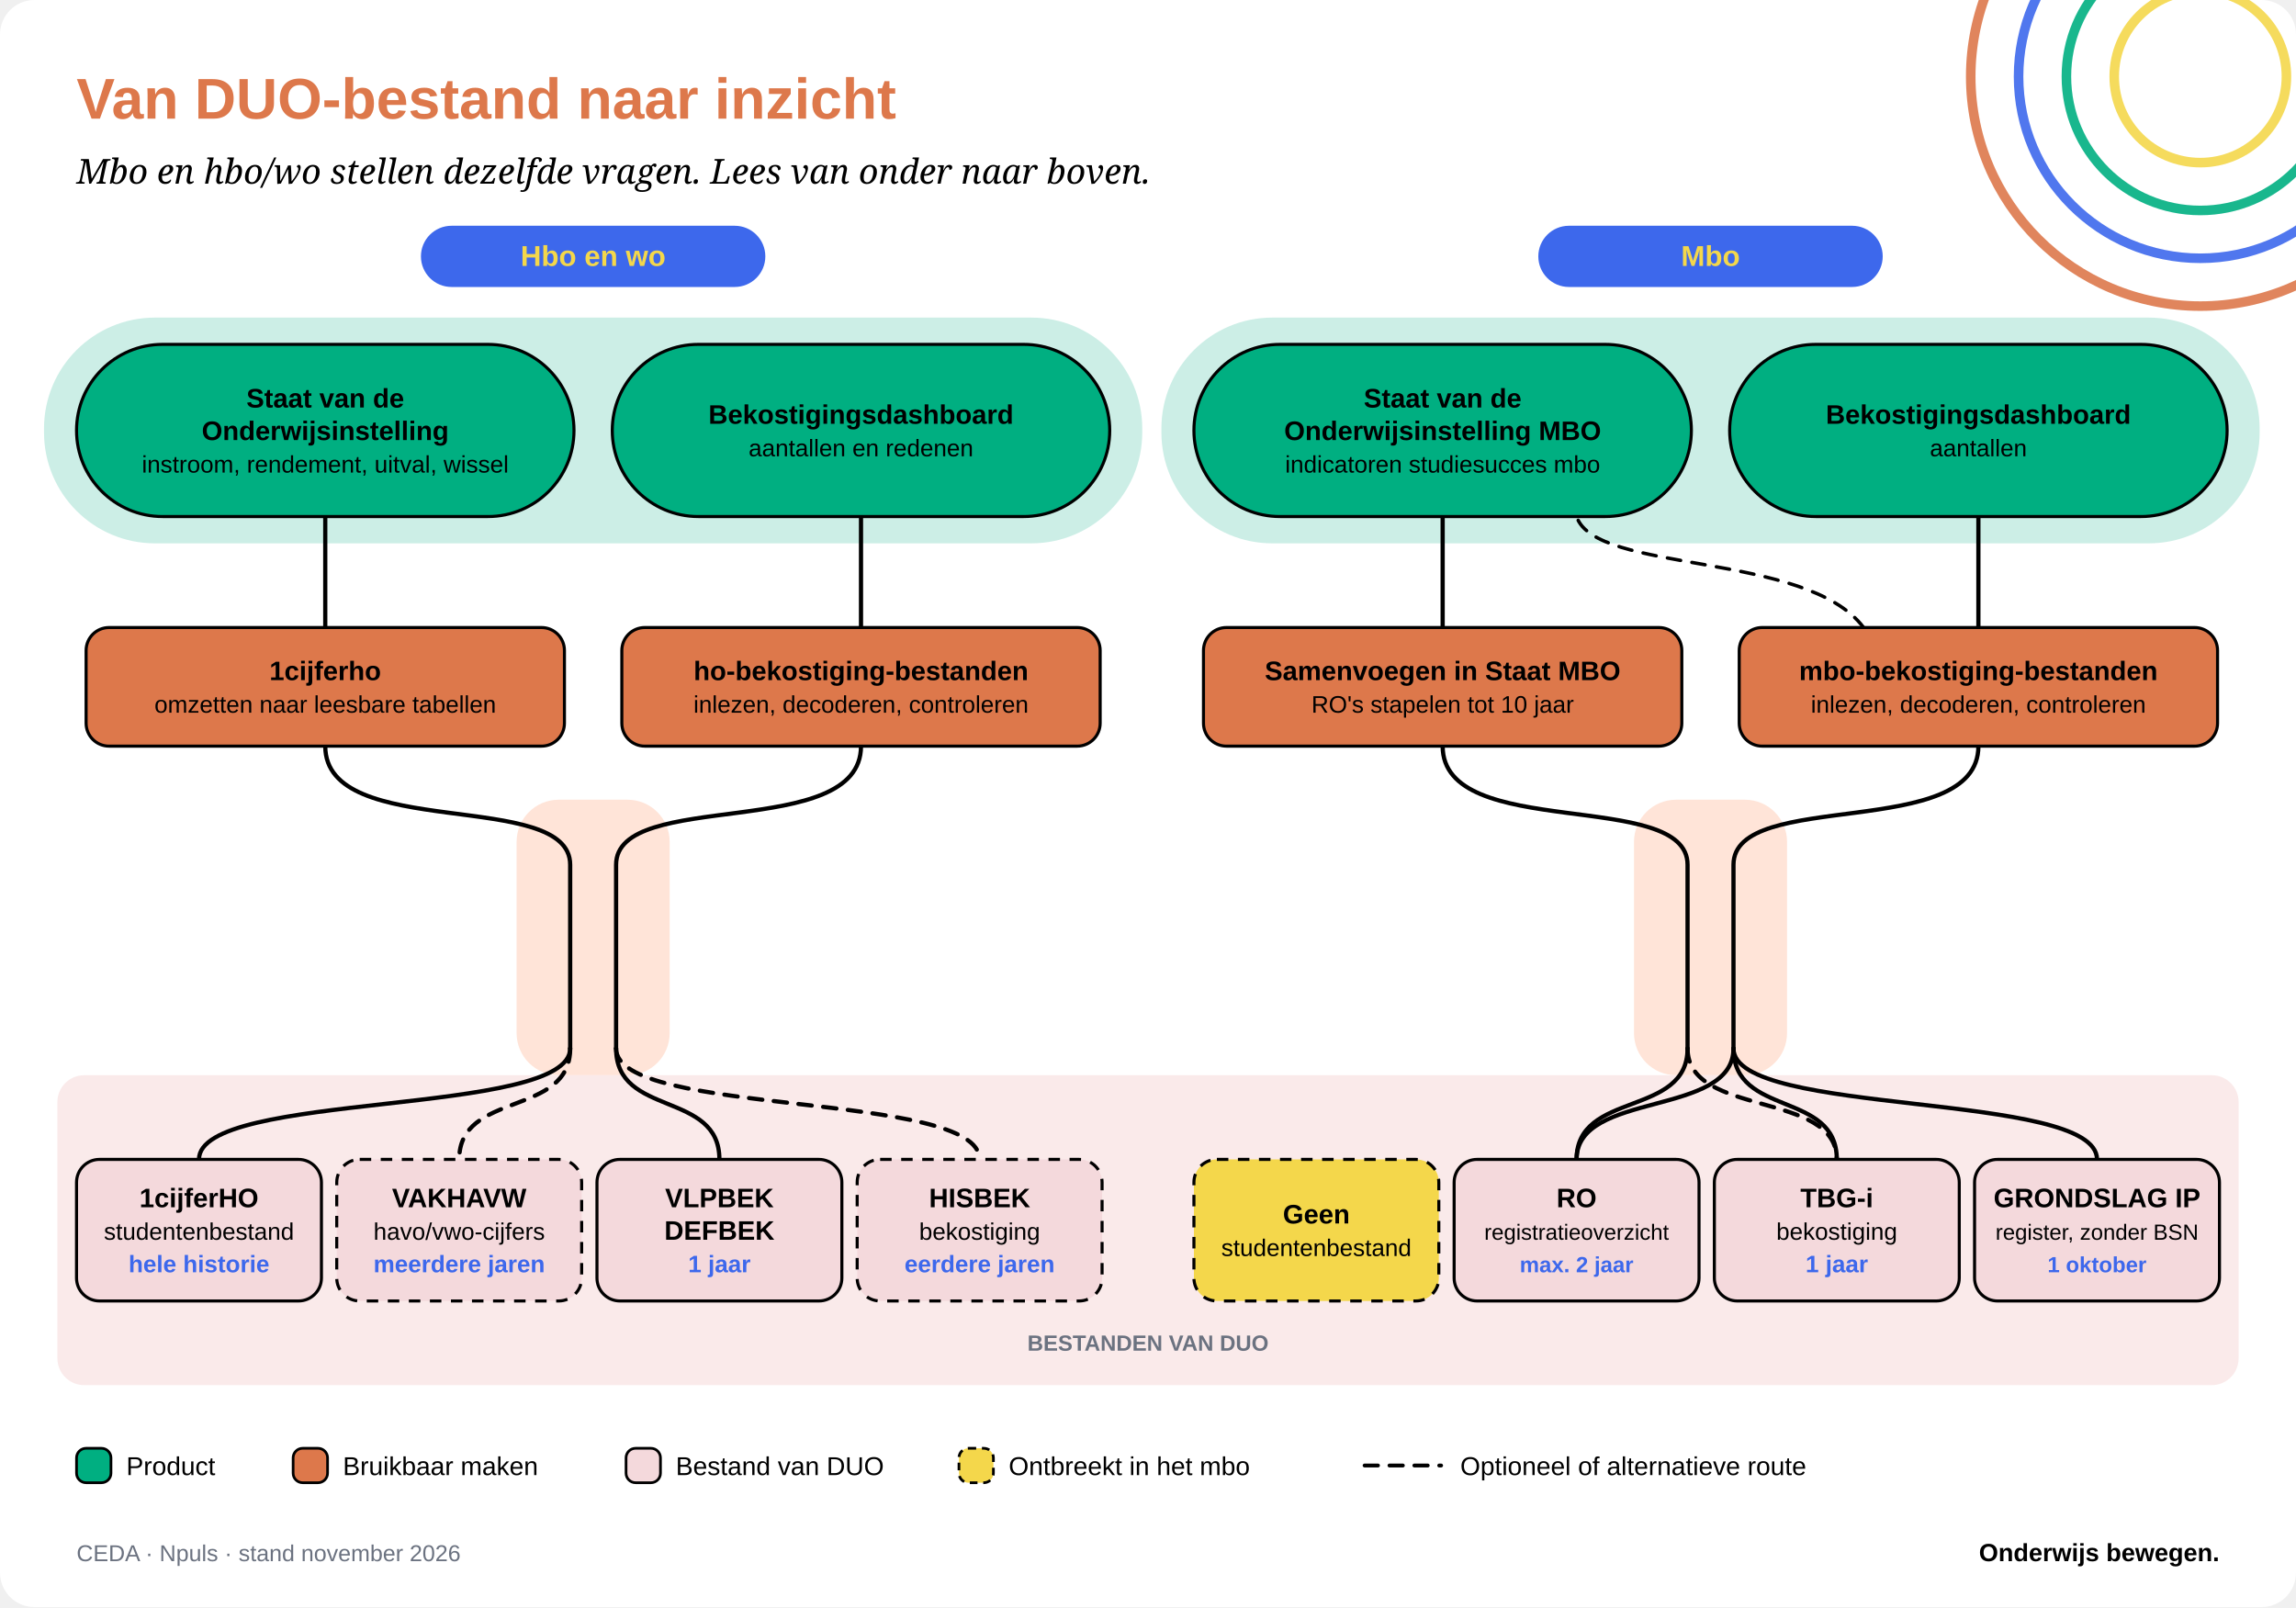
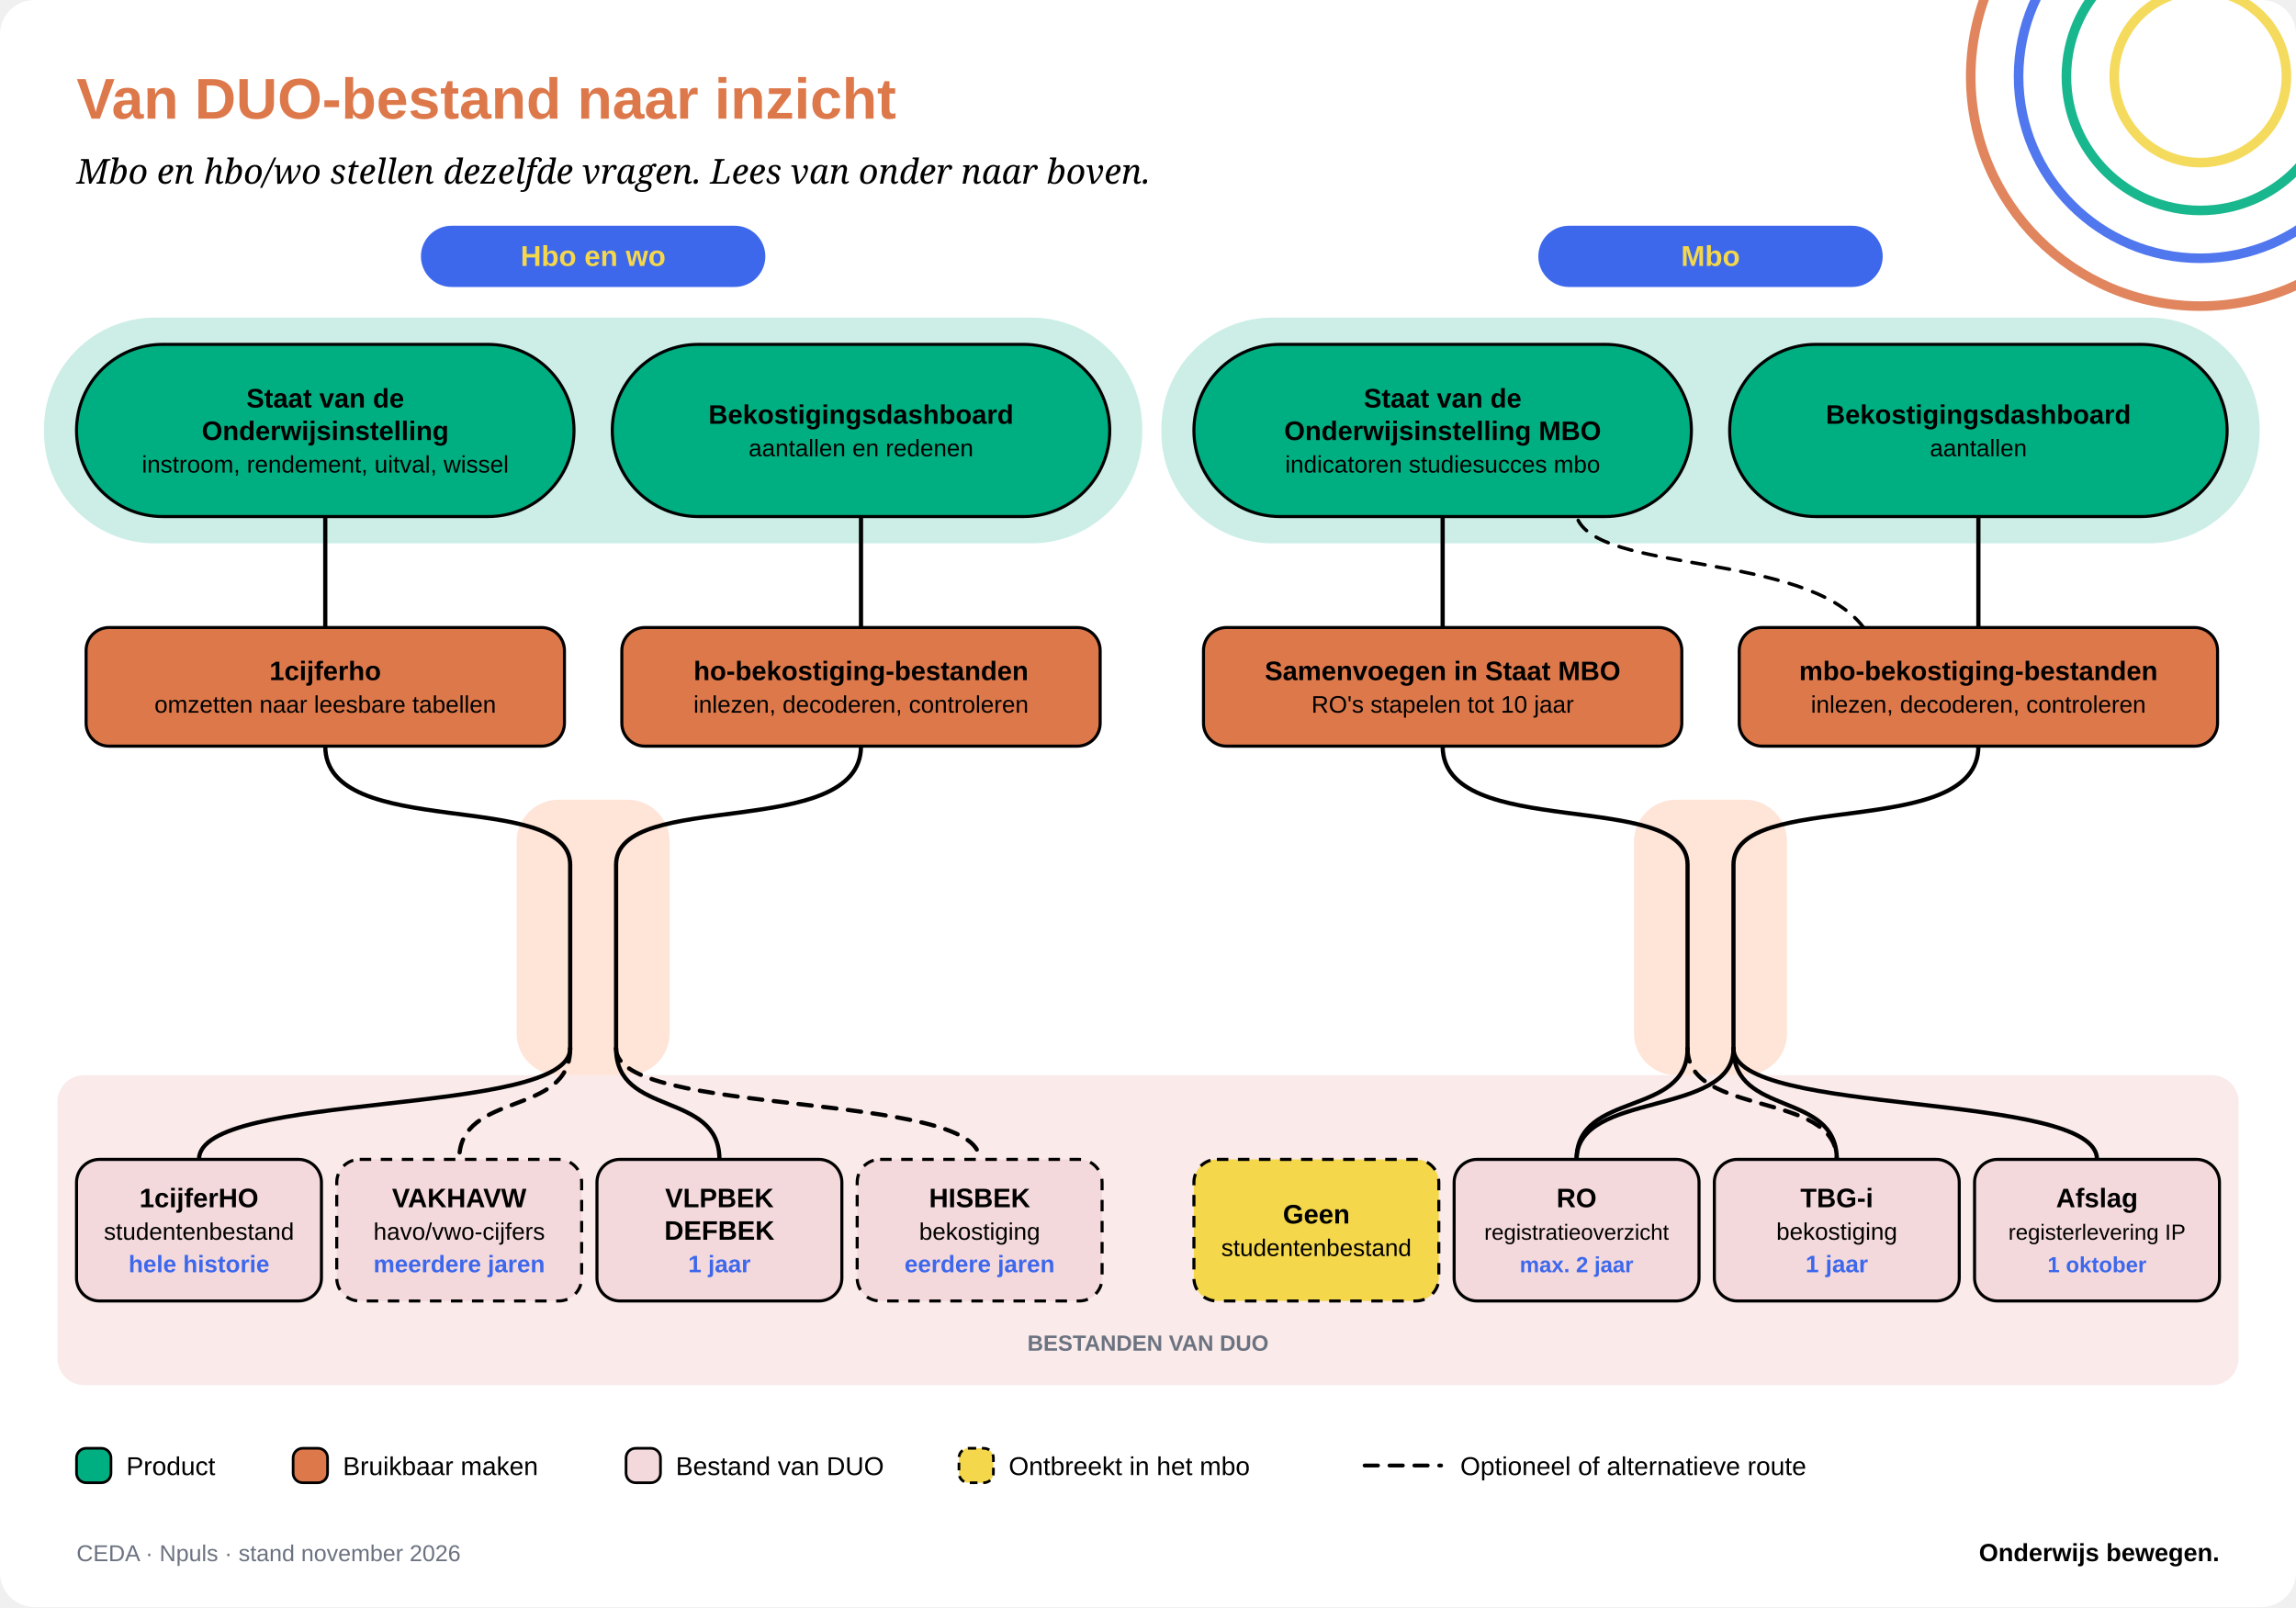
<svg xmlns="http://www.w3.org/2000/svg" viewBox="0 0 1200 840" width="1200" height="840" role="img" aria-labelledby="titel beschrijving">
  <defs>
    <clipPath id="kader">
      <rect width="1200" height="840" rx="18" />
    </clipPath>
  </defs>
  <rect width="1200" height="840" rx="18" fill="#FFFFFF" />
  <g clip-path="url(#kader)" fill="none" stroke-width="5">
    <circle cx="1150" cy="40" r="120" stroke="#DD784B" opacity="0.9" />
    <circle cx="1150" cy="40" r="95" stroke="#3D68EC" opacity="0.9" />
    <circle cx="1150" cy="40" r="70" stroke="#00AF81" opacity="0.9" />
    <circle cx="1150" cy="40" r="45" stroke="#F4D74B" opacity="0.9" />
  </g>
  <text x="40" y="62" font-family="'General Sans', Arial, Helvetica, sans-serif" font-size="30" font-weight="600" font-style="normal" fill="#DD784B" text-anchor="start">Van DUO-bestand naar inzicht</text>
  <text x="40" y="96" font-family="'Cooper Light BT', Georgia, serif" font-size="18" font-weight="400" font-style="italic" fill="#000000" text-anchor="start">Mbo en hbo/wo stellen dezelfde vragen. Lees van onder naar boven.</text>
  <rect x="30" y="562" width="1140" height="162" rx="14" fill="#FAEAEA" />
  <text x="600.0" y="706" font-family="'General Sans', Arial, Helvetica, sans-serif" font-size="11.5" font-weight="600" font-style="normal" fill="#6B7280" text-anchor="middle">BESTANDEN VAN DUO</text>
  <rect x="220" y="118" width="180" height="32" rx="16" fill="#3D68EC" />
  <text x="310" y="139" font-family="'General Sans', Arial, Helvetica, sans-serif" font-size="15" font-weight="600" font-style="normal" fill="#F4D74B" text-anchor="middle">Hbo en wo</text>
  <rect x="23" y="166" width="574" height="118" rx="58" fill="#CCEEE6" />
  <rect x="270" y="418" width="80" height="144" rx="22" fill="#FFE4D8" />
  <path d="M170,390 C170,440 298,412 298,452 L298,548" fill="none" stroke="#000000" stroke-width="2.2" stroke-linecap="round" />
  <path d="M298,548 C298,584 104.0,570 104.0,606" fill="none" stroke="#000000" stroke-width="2.2" stroke-linecap="round" />
  <path d="M298,548 C298,584 240.0,570 240.0,606" fill="none" stroke="#000000" stroke-width="2.2" stroke-linecap="round" stroke-dasharray="7 6" />
  <path d="M170,270 L170,328" fill="none" stroke="#000000" stroke-width="2.2" stroke-linecap="round" />
  <path d="M450,390 C450,440 322,412 322,452 L322,548" fill="none" stroke="#000000" stroke-width="2.2" stroke-linecap="round" />
  <path d="M322,548 C322,584 376.0,570 376.0,606" fill="none" stroke="#000000" stroke-width="2.2" stroke-linecap="round" />
  <path d="M322,548 C322,584 512.0,570 512.0,606" fill="none" stroke="#000000" stroke-width="2.2" stroke-linecap="round" stroke-dasharray="7 6" />
  <path d="M450,270 L450,328" fill="none" stroke="#000000" stroke-width="2.2" stroke-linecap="round" />
  <rect x="40.0" y="180" width="260" height="90" rx="45" fill="#00AF81" stroke="#000000" stroke-width="1.6" />
  <text x="170" y="213.0" font-family="'General Sans', Arial, Helvetica, sans-serif" font-size="14" font-weight="600" font-style="normal" fill="#000000" text-anchor="middle">Staat van de</text>
  <text x="170" y="230.0" font-family="'General Sans', Arial, Helvetica, sans-serif" font-size="14" font-weight="600" font-style="normal" fill="#000000" text-anchor="middle">Onderwijsinstelling</text>
  <text x="170" y="247.0" font-family="'General Sans', Arial, Helvetica, sans-serif" font-size="12.5" font-weight="400" font-style="normal" fill="#000000" text-anchor="middle">instroom, rendement, uitval, wissel</text>
  <rect x="45.0" y="328" width="250" height="62" rx="12" fill="#DD784B" stroke="#000000" stroke-width="1.6" />
  <text x="170" y="355.5" font-family="'General Sans', Arial, Helvetica, sans-serif" font-size="14" font-weight="600" font-style="normal" fill="#000000" text-anchor="middle">1cijferho</text>
  <text x="170" y="372.5" font-family="'General Sans', Arial, Helvetica, sans-serif" font-size="12.5" font-weight="400" font-style="normal" fill="#000000" text-anchor="middle">omzetten naar leesbare tabellen</text>
  <rect x="320.0" y="180" width="260" height="90" rx="45" fill="#00AF81" stroke="#000000" stroke-width="1.6" />
  <text x="450" y="221.5" font-family="'General Sans', Arial, Helvetica, sans-serif" font-size="14" font-weight="600" font-style="normal" fill="#000000" text-anchor="middle">Bekostigingsdashboard</text>
  <text x="450" y="238.5" font-family="'General Sans', Arial, Helvetica, sans-serif" font-size="12.5" font-weight="400" font-style="normal" fill="#000000" text-anchor="middle">aantallen en redenen</text>
  <rect x="325.0" y="328" width="250" height="62" rx="12" fill="#DD784B" stroke="#000000" stroke-width="1.6" />
  <text x="450" y="355.5" font-family="'General Sans', Arial, Helvetica, sans-serif" font-size="14" font-weight="600" font-style="normal" fill="#000000" text-anchor="middle">ho-bekostiging-bestanden</text>
  <text x="450" y="372.5" font-family="'General Sans', Arial, Helvetica, sans-serif" font-size="12.5" font-weight="400" font-style="normal" fill="#000000" text-anchor="middle">inlezen, decoderen, controleren</text>
  <rect x="40.0" y="606" width="128" height="74" rx="12" fill="#F4D9DC" stroke="#000000" stroke-width="1.6" />
  <text x="104.0" y="631.0" font-family="'General Sans', Arial, Helvetica, sans-serif" font-size="14" font-weight="600" font-style="normal" fill="#000000" text-anchor="middle">1cijferHO</text>
  <text x="104.0" y="648.0" font-family="'General Sans', Arial, Helvetica, sans-serif" font-size="12.5" font-weight="400" font-style="normal" fill="#000000" text-anchor="middle">studentenbestand</text>
  <text x="104.0" y="665.0" font-family="'General Sans', Arial, Helvetica, sans-serif" font-size="12.5" font-weight="600" font-style="normal" fill="#3D68EC" text-anchor="middle">hele historie</text>
  <rect x="176.0" y="606" width="128" height="74" rx="12" fill="#F4D9DC" stroke="#000000" stroke-width="1.6" stroke-dasharray="6 5" />
  <text x="240.0" y="631.0" font-family="'General Sans', Arial, Helvetica, sans-serif" font-size="14" font-weight="600" font-style="normal" fill="#000000" text-anchor="middle">VAKHAVW</text>
  <text x="240.0" y="648.0" font-family="'General Sans', Arial, Helvetica, sans-serif" font-size="12.5" font-weight="400" font-style="normal" fill="#000000" text-anchor="middle">havo/vwo-cijfers</text>
  <text x="240.0" y="665.0" font-family="'General Sans', Arial, Helvetica, sans-serif" font-size="12.5" font-weight="600" font-style="normal" fill="#3D68EC" text-anchor="middle">meerdere jaren</text>
  <rect x="312.0" y="606" width="128" height="74" rx="12" fill="#F4D9DC" stroke="#000000" stroke-width="1.6" />
  <text x="376.0" y="631.0" font-family="'General Sans', Arial, Helvetica, sans-serif" font-size="14" font-weight="600" font-style="normal" fill="#000000" text-anchor="middle">VLPBEK</text>
  <text x="376.0" y="648.0" font-family="'General Sans', Arial, Helvetica, sans-serif" font-size="14" font-weight="600" font-style="normal" fill="#000000" text-anchor="middle">DEFBEK</text>
  <text x="376.0" y="665.0" font-family="'General Sans', Arial, Helvetica, sans-serif" font-size="12.5" font-weight="600" font-style="normal" fill="#3D68EC" text-anchor="middle">1 jaar</text>
  <rect x="448.0" y="606" width="128" height="74" rx="12" fill="#F4D9DC" stroke="#000000" stroke-width="1.6" stroke-dasharray="6 5" />
  <text x="512.0" y="631.0" font-family="'General Sans', Arial, Helvetica, sans-serif" font-size="14" font-weight="600" font-style="normal" fill="#000000" text-anchor="middle">HISBEK</text>
  <text x="512.0" y="648.0" font-family="'General Sans', Arial, Helvetica, sans-serif" font-size="12.5" font-weight="400" font-style="normal" fill="#000000" text-anchor="middle">bekostiging</text>
  <text x="512.0" y="665.0" font-family="'General Sans', Arial, Helvetica, sans-serif" font-size="12.5" font-weight="600" font-style="normal" fill="#3D68EC" text-anchor="middle">eerdere jaren</text>
  <rect x="804" y="118" width="180" height="32" rx="16" fill="#3D68EC" />
  <text x="894" y="139" font-family="'General Sans', Arial, Helvetica, sans-serif" font-size="15" font-weight="600" font-style="normal" fill="#F4D74B" text-anchor="middle">Mbo</text>
  <rect x="607" y="166" width="574" height="118" rx="58" fill="#CCEEE6" />
  <rect x="854" y="418" width="80" height="144" rx="22" fill="#FFE4D8" />
  <path d="M754,390 C754,440 882,412 882,452 L882,548" fill="none" stroke="#000000" stroke-width="2.2" stroke-linecap="round" />
  <path d="M882,548 C882,584 824.0,570 824.0,606" fill="none" stroke="#000000" stroke-width="2.2" stroke-linecap="round" />
  <path d="M882,548 C882,584 960.0,570 960.0,606" fill="none" stroke="#000000" stroke-width="2.2" stroke-linecap="round" stroke-dasharray="7 6" />
  <path d="M754,270 L754,328" fill="none" stroke="#000000" stroke-width="2.2" stroke-linecap="round" />
  <path d="M1034,390 C1034,440 906,412 906,452 L906,548" fill="none" stroke="#000000" stroke-width="2.2" stroke-linecap="round" />
  <path d="M906,548 C906,584 824.0,570 824.0,606" fill="none" stroke="#000000" stroke-width="2.2" stroke-linecap="round" />
  <path d="M906,548 C906,584 960.0,570 960.0,606" fill="none" stroke="#000000" stroke-width="2.2" stroke-linecap="round" />
  <path d="M906,548 C906,584 1096.0,570 1096.0,606" fill="none" stroke="#000000" stroke-width="2.2" stroke-linecap="round" />
  <path d="M1034,270 L1034,328" fill="none" stroke="#000000" stroke-width="2.2" stroke-linecap="round" />
  <path d="M974,328 C944,288 834,300 824,270" fill="none" stroke="#000000" stroke-width="1.8" stroke-linecap="round" stroke-dasharray="7 6" />
  <rect x="624.0" y="180" width="260" height="90" rx="45" fill="#00AF81" stroke="#000000" stroke-width="1.6" />
  <text x="754" y="213.0" font-family="'General Sans', Arial, Helvetica, sans-serif" font-size="14" font-weight="600" font-style="normal" fill="#000000" text-anchor="middle">Staat van de</text>
  <text x="754" y="230.0" font-family="'General Sans', Arial, Helvetica, sans-serif" font-size="14" font-weight="600" font-style="normal" fill="#000000" text-anchor="middle">Onderwijsinstelling MBO</text>
  <text x="754" y="247.0" font-family="'General Sans', Arial, Helvetica, sans-serif" font-size="12.5" font-weight="400" font-style="normal" fill="#000000" text-anchor="middle">indicatoren studiesucces mbo</text>
  <rect x="629.0" y="328" width="250" height="62" rx="12" fill="#DD784B" stroke="#000000" stroke-width="1.6" />
  <text x="754" y="355.5" font-family="'General Sans', Arial, Helvetica, sans-serif" font-size="14" font-weight="600" font-style="normal" fill="#000000" text-anchor="middle">Samenvoegen in Staat MBO</text>
  <text x="754" y="372.5" font-family="'General Sans', Arial, Helvetica, sans-serif" font-size="12.5" font-weight="400" font-style="normal" fill="#000000" text-anchor="middle">RO's stapelen tot 10 jaar</text>
  <rect x="904.0" y="180" width="260" height="90" rx="45" fill="#00AF81" stroke="#000000" stroke-width="1.6" />
  <text x="1034" y="221.5" font-family="'General Sans', Arial, Helvetica, sans-serif" font-size="14" font-weight="600" font-style="normal" fill="#000000" text-anchor="middle">Bekostigingsdashboard</text>
  <text x="1034" y="238.5" font-family="'General Sans', Arial, Helvetica, sans-serif" font-size="12.5" font-weight="400" font-style="normal" fill="#000000" text-anchor="middle">aantallen</text>
  <rect x="909.0" y="328" width="250" height="62" rx="12" fill="#DD784B" stroke="#000000" stroke-width="1.6" />
  <text x="1034" y="355.5" font-family="'General Sans', Arial, Helvetica, sans-serif" font-size="14" font-weight="600" font-style="normal" fill="#000000" text-anchor="middle">mbo-bekostiging-bestanden</text>
  <text x="1034" y="372.5" font-family="'General Sans', Arial, Helvetica, sans-serif" font-size="12.5" font-weight="400" font-style="normal" fill="#000000" text-anchor="middle">inlezen, decoderen, controleren</text>
  <rect x="624.0" y="606" width="128" height="74" rx="12" fill="#F4D74B" stroke="#000000" stroke-width="1.6" stroke-dasharray="6 5" />
  <text x="688.0" y="639.5" font-family="'General Sans', Arial, Helvetica, sans-serif" font-size="14" font-weight="600" font-style="normal" fill="#000000" text-anchor="middle">Geen</text>
  <text x="688.0" y="656.5" font-family="'General Sans', Arial, Helvetica, sans-serif" font-size="12.5" font-weight="400" font-style="normal" fill="#000000" text-anchor="middle">studentenbestand</text>
  <rect x="760.0" y="606" width="128" height="74" rx="12" fill="#F4D9DC" stroke="#000000" stroke-width="1.6" />
  <text x="824.0" y="631.0" font-family="'General Sans', Arial, Helvetica, sans-serif" font-size="14" font-weight="600" font-style="normal" fill="#000000" text-anchor="middle">RO</text>
  <text x="824.0" y="648.0" font-family="'General Sans', Arial, Helvetica, sans-serif" font-size="11.5" font-weight="400" font-style="normal" fill="#000000" text-anchor="middle">registratieoverzicht</text>
  <text x="824.0" y="665.0" font-family="'General Sans', Arial, Helvetica, sans-serif" font-size="11.5" font-weight="600" font-style="normal" fill="#3D68EC" text-anchor="middle">max. 2 jaar</text>
  <rect x="896.0" y="606" width="128" height="74" rx="12" fill="#F4D9DC" stroke="#000000" stroke-width="1.6" />
  <text x="960.0" y="631.0" font-family="'General Sans', Arial, Helvetica, sans-serif" font-size="14" font-weight="600" font-style="normal" fill="#000000" text-anchor="middle">TBG-i</text>
  <text x="960.0" y="648.0" font-family="'General Sans', Arial, Helvetica, sans-serif" font-size="12.5" font-weight="400" font-style="normal" fill="#000000" text-anchor="middle">bekostiging</text>
  <text x="960.0" y="665.0" font-family="'General Sans', Arial, Helvetica, sans-serif" font-size="12.5" font-weight="600" font-style="normal" fill="#3D68EC" text-anchor="middle">1 jaar</text>
  <rect x="1032.0" y="606" width="128" height="74" rx="12" fill="#F4D9DC" stroke="#000000" stroke-width="1.6" />
-   <text x="1096.0" y="631.0" font-family="'General Sans', Arial, Helvetica, sans-serif" font-size="14" font-weight="600" font-style="normal" fill="#000000" text-anchor="middle">GRONDSLAG IP</text>
-   <text x="1096.0" y="648.0" font-family="'General Sans', Arial, Helvetica, sans-serif" font-size="11.5" font-weight="400" font-style="normal" fill="#000000" text-anchor="middle">register, zonder BSN</text>
+   <text x="1096.0" y="631.0" font-family="'General Sans', Arial, Helvetica, sans-serif" font-size="14" font-weight="600" font-style="normal" fill="#000000" text-anchor="middle">Afslag</text>
+   <text x="1096.0" y="648.0" font-family="'General Sans', Arial, Helvetica, sans-serif" font-size="11.5" font-weight="400" font-style="normal" fill="#000000" text-anchor="middle">registerlevering IP</text>
  <text x="1096.0" y="665.0" font-family="'General Sans', Arial, Helvetica, sans-serif" font-size="11.5" font-weight="600" font-style="normal" fill="#3D68EC" text-anchor="middle">1 oktober</text>
  <rect x="40" y="757" width="18" height="18" rx="5" fill="#00AF81" stroke="#000000" stroke-width="1.4" />
  <text x="66" y="771" font-family="'General Sans', Arial, Helvetica, sans-serif" font-size="13.5" font-weight="400" font-style="normal" fill="#000000" text-anchor="start">Product</text>
  <rect x="153.2" y="757" width="18" height="18" rx="5" fill="#DD784B" stroke="#000000" stroke-width="1.4" />
  <text x="179.2" y="771" font-family="'General Sans', Arial, Helvetica, sans-serif" font-size="13.5" font-weight="400" font-style="normal" fill="#000000" text-anchor="start">Bruikbaar maken</text>
  <rect x="327.2" y="757" width="18" height="18" rx="5" fill="#F4D9DC" stroke="#000000" stroke-width="1.4" />
  <text x="353.2" y="771" font-family="'General Sans', Arial, Helvetica, sans-serif" font-size="13.5" font-weight="400" font-style="normal" fill="#000000" text-anchor="start">Bestand van DUO</text>
  <rect x="501.2" y="757" width="18" height="18" rx="5" fill="#F4D74B" stroke="#000000" stroke-width="1.4" stroke-dasharray="4 3" />
  <text x="527.2" y="771" font-family="'General Sans', Arial, Helvetica, sans-serif" font-size="13.5" font-weight="400" font-style="normal" fill="#000000" text-anchor="start">Ontbreekt in het mbo</text>
  <path d="M713.2,766 L753.2,766" fill="none" stroke="#000000" stroke-width="2" stroke-linecap="round" stroke-dasharray="7 6" />
  <text x="763.2" y="771" font-family="'General Sans', Arial, Helvetica, sans-serif" font-size="13.5" font-weight="400" font-style="normal" fill="#000000" text-anchor="start">Optioneel of alternatieve route</text>
  <text x="40" y="816" font-family="'General Sans', Arial, Helvetica, sans-serif" font-size="12" font-weight="400" font-style="normal" fill="#6B7280" text-anchor="start">CEDA · Npuls · stand november 2026</text>
  <text x="1160" y="816" font-family="'General Sans', Arial, Helvetica, sans-serif" font-size="13" font-weight="600" font-style="normal" fill="#000000" text-anchor="end">Onderwijs bewegen.</text>
</svg>
